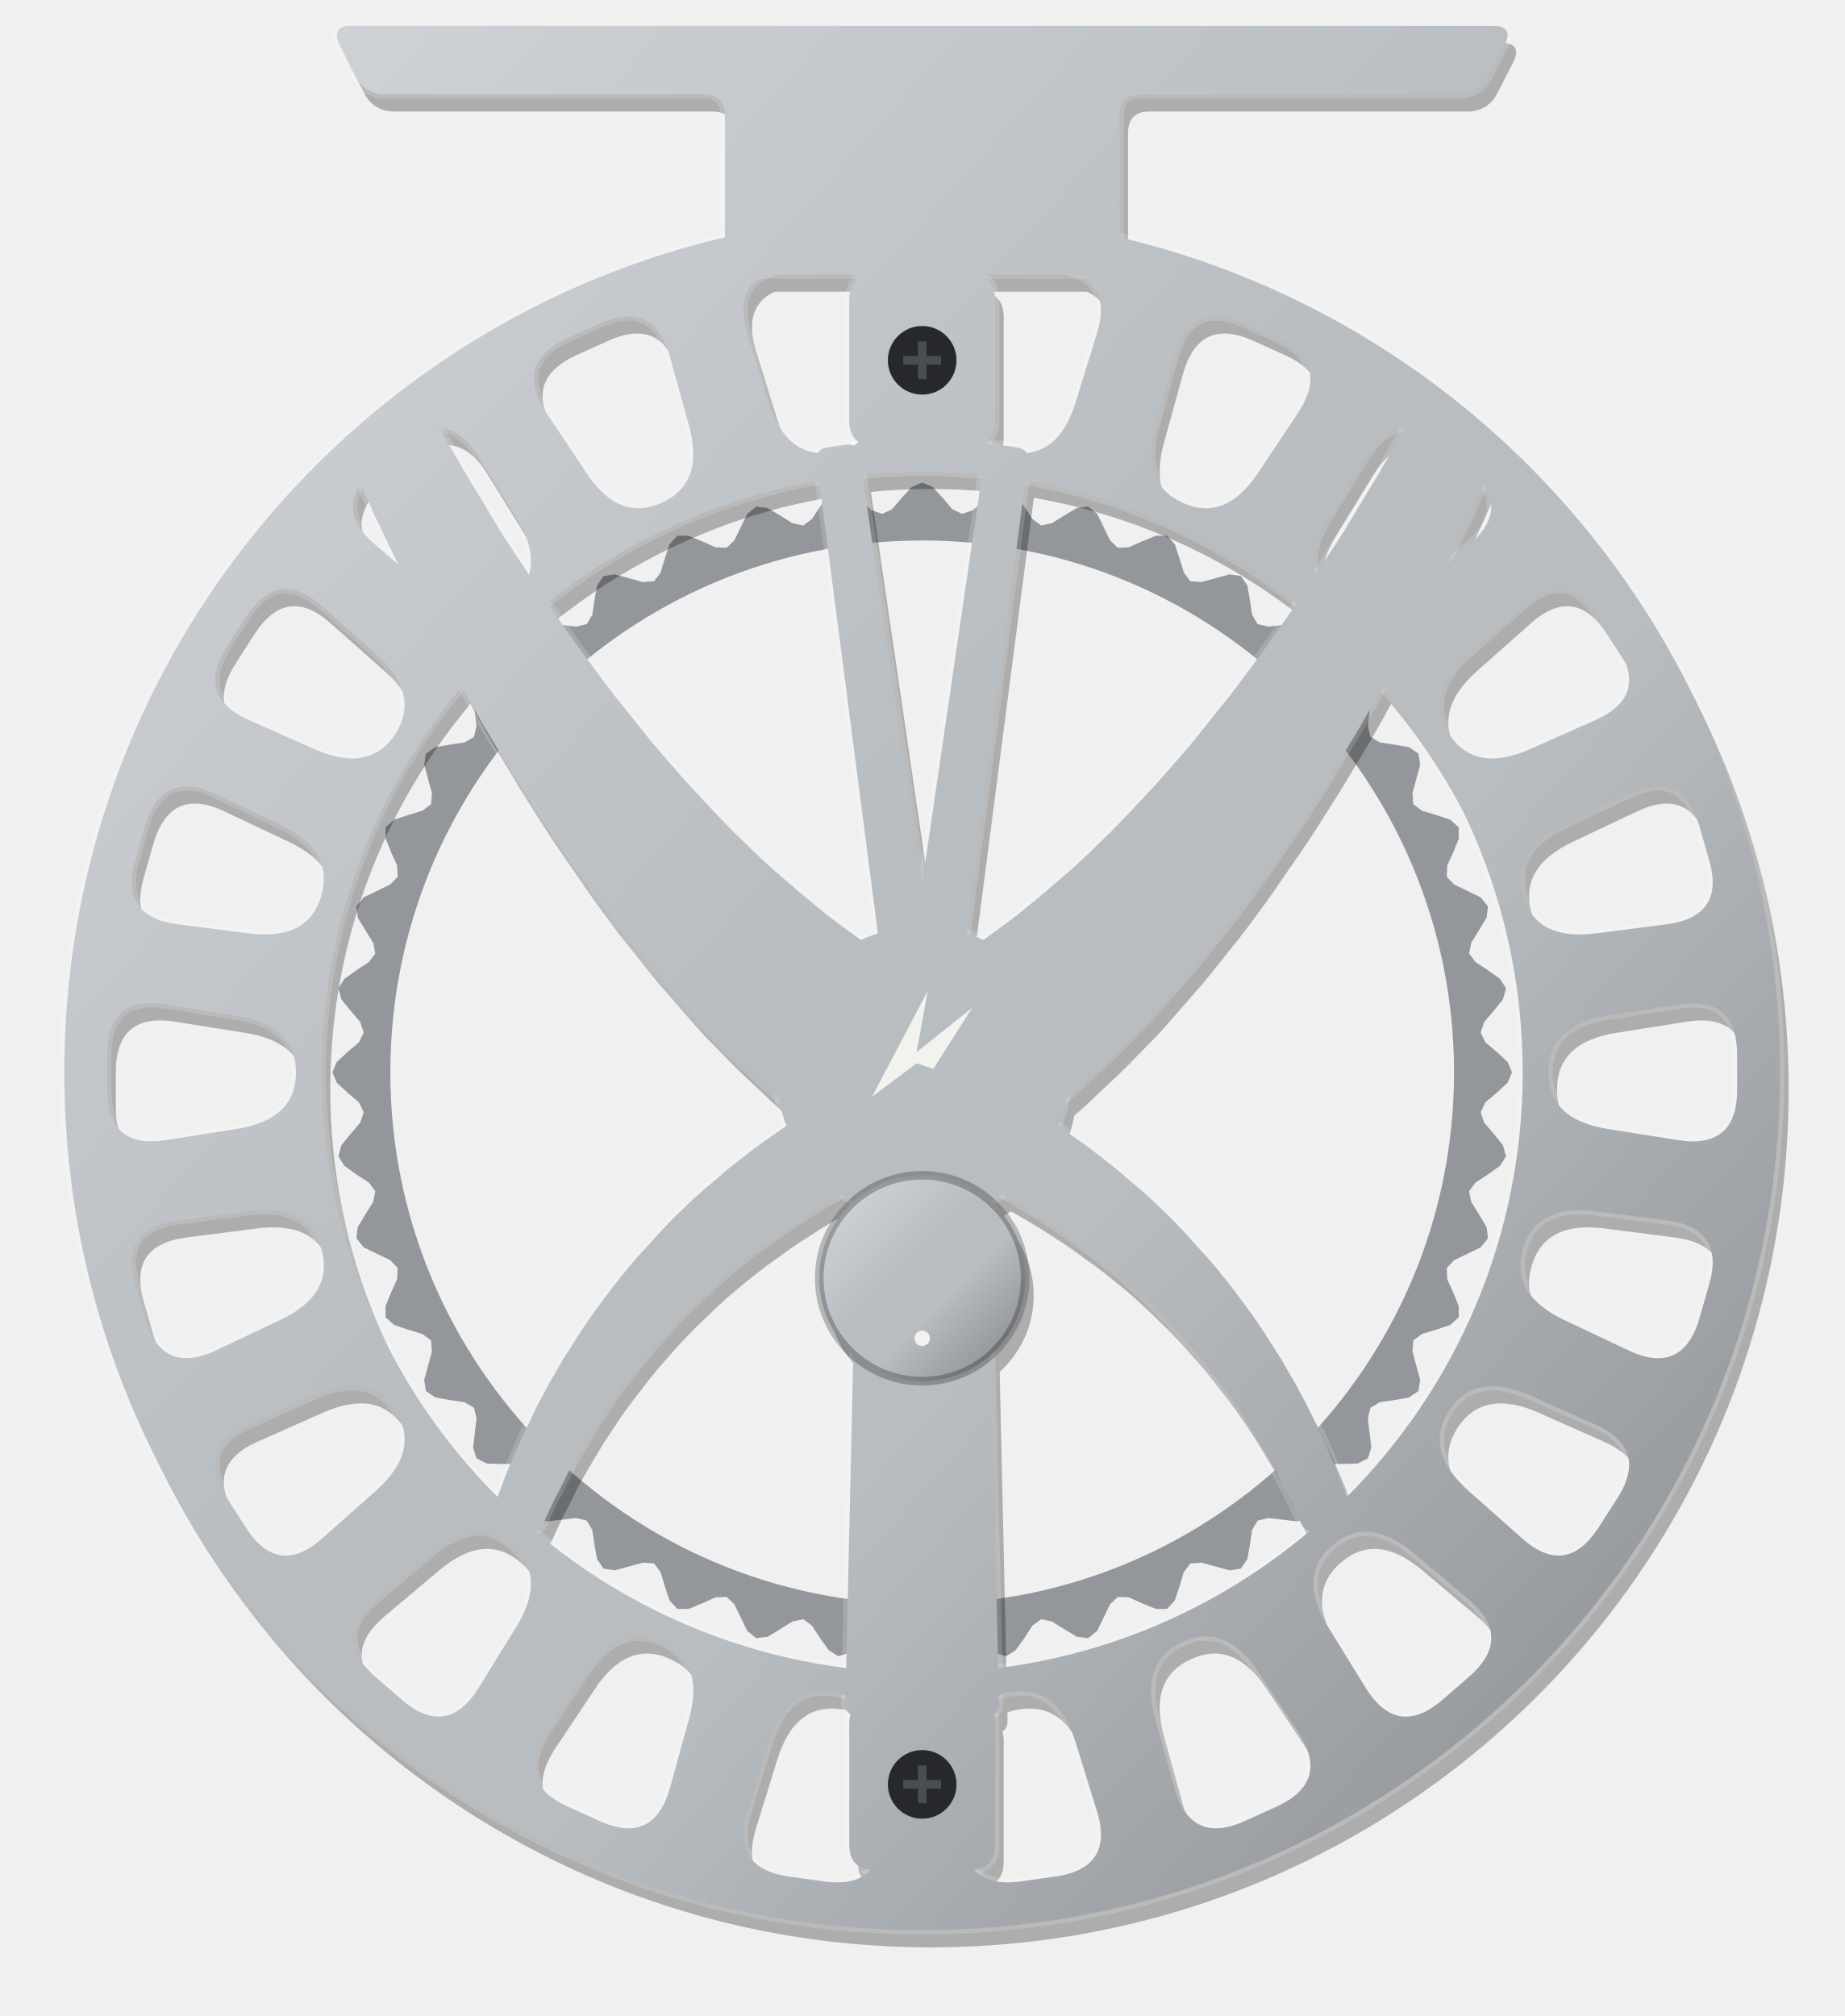
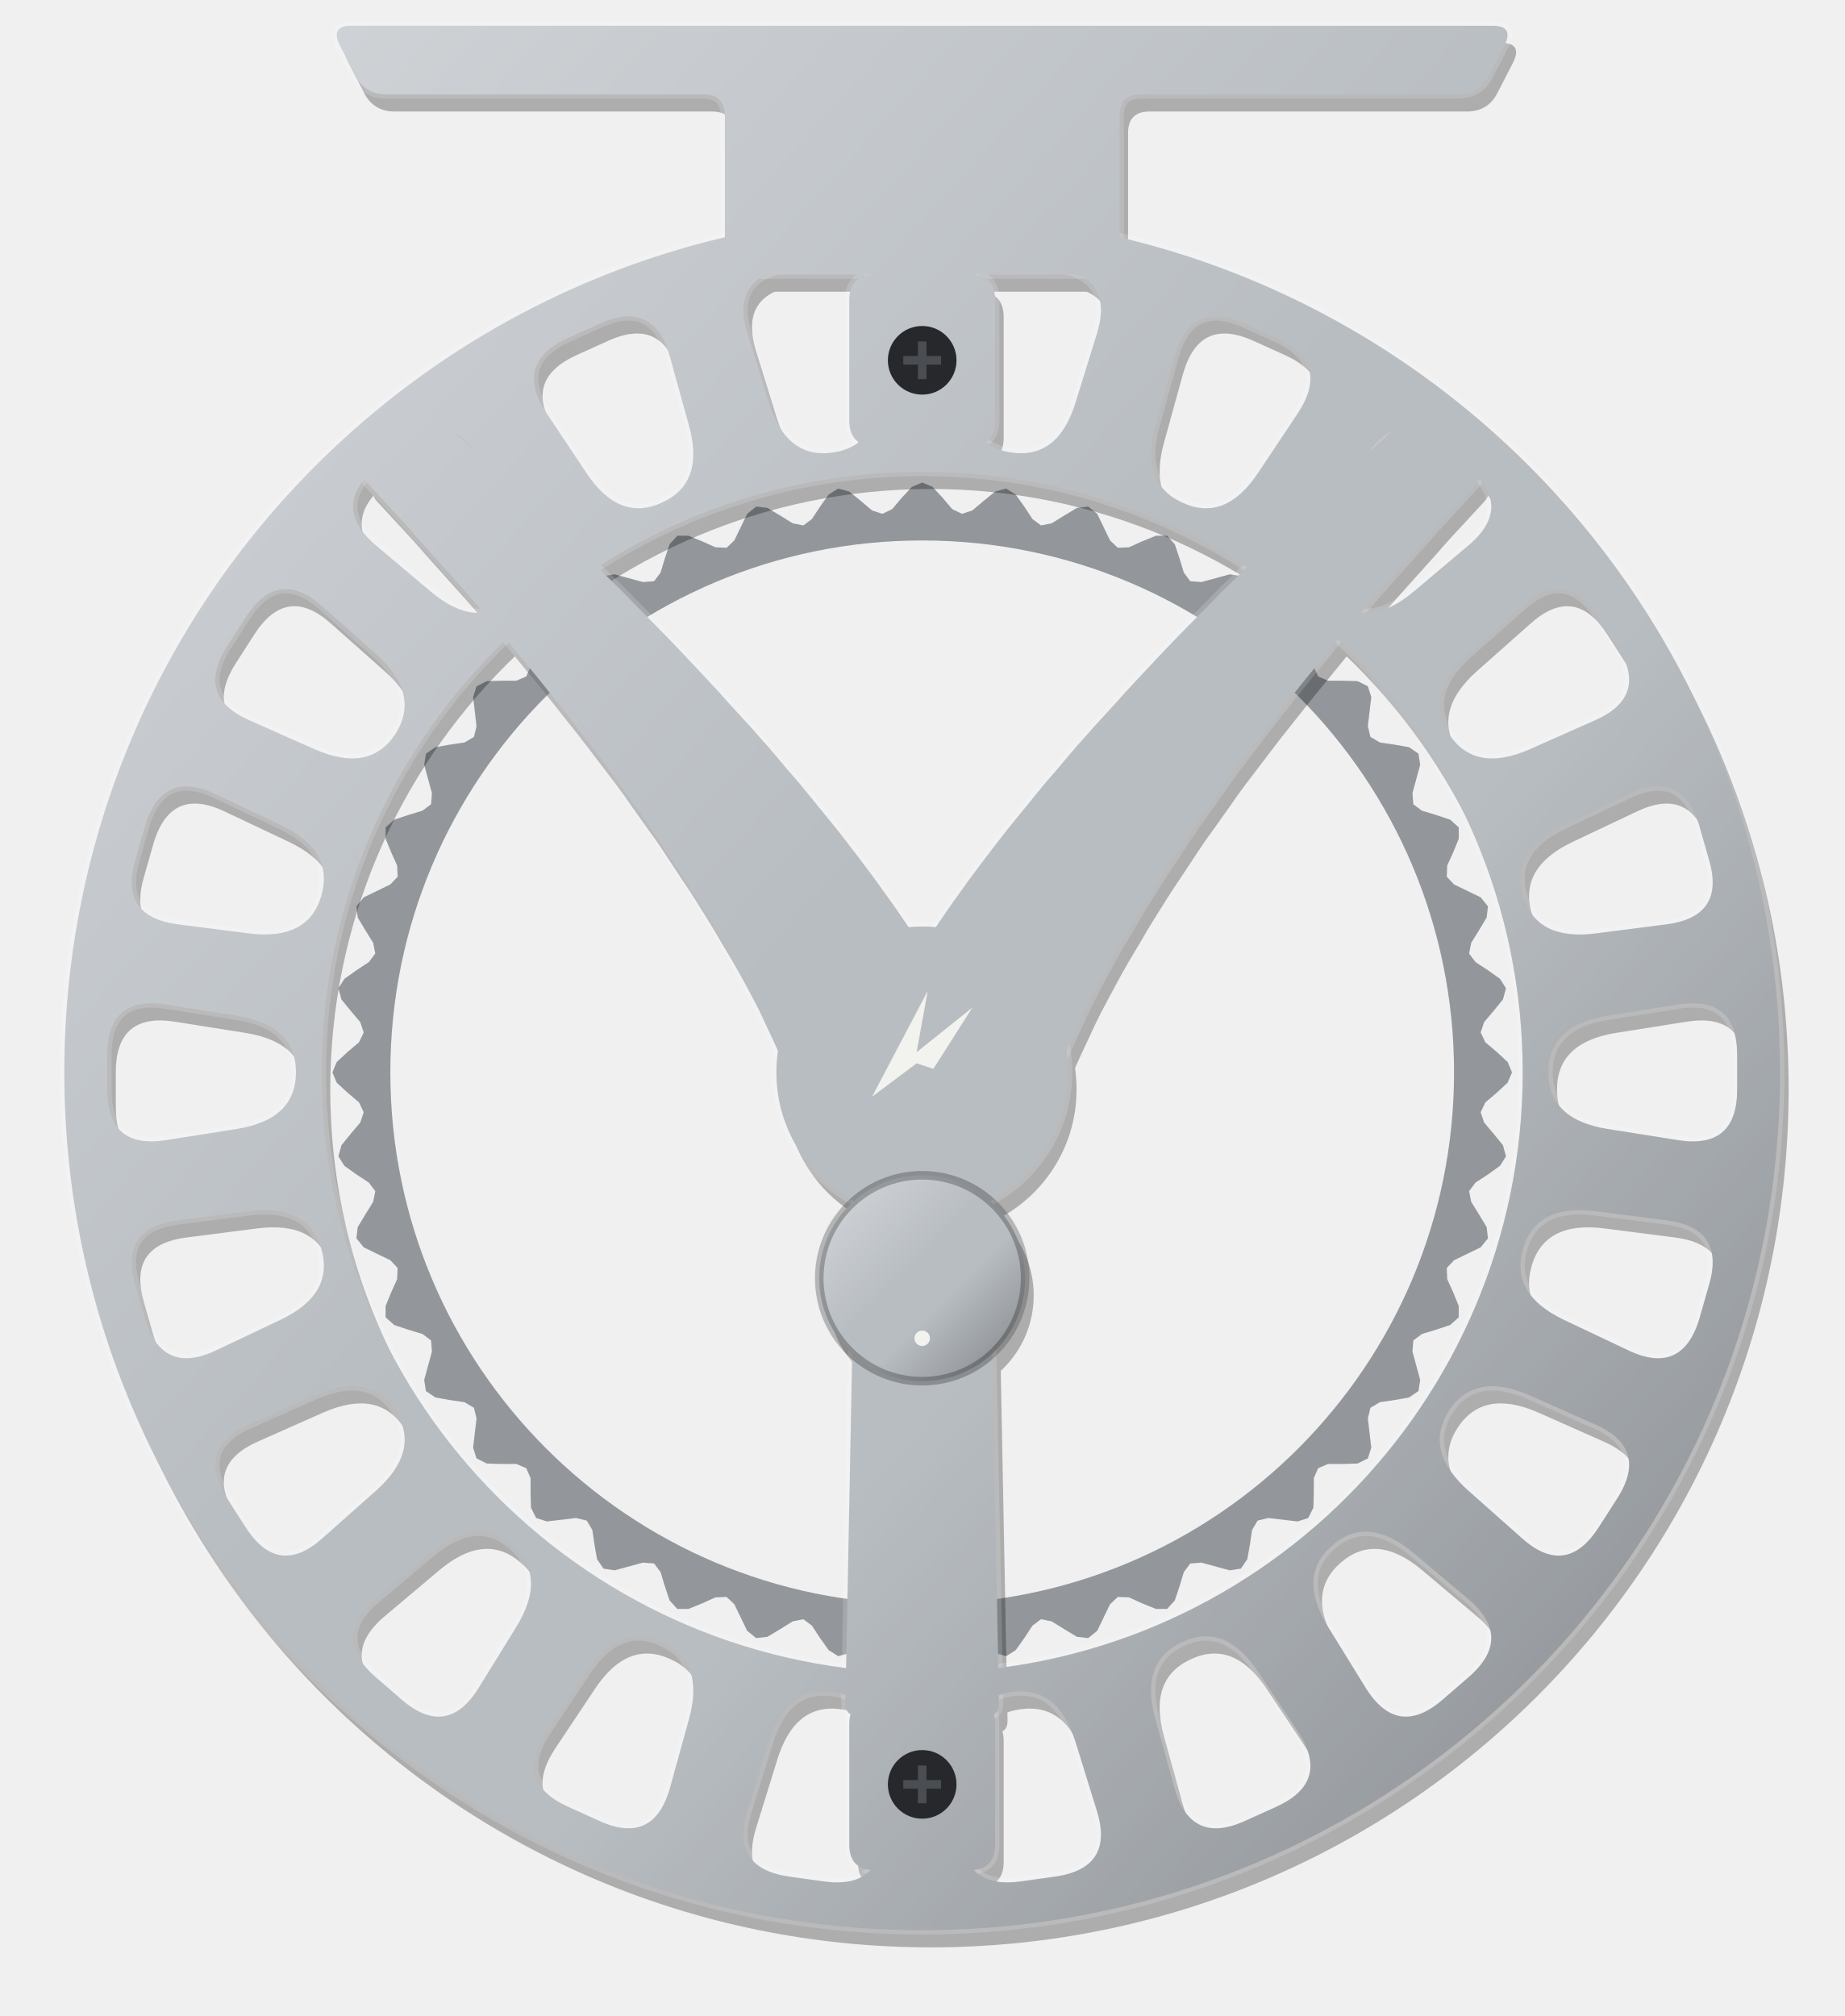
<svg xmlns="http://www.w3.org/2000/svg" viewBox="-215 -250 430 470" color="#b8bdc2">
  <defs>
    <linearGradient id="sheen" x1="0" y1="0" x2="1" y2="1">
      <stop offset="0" stop-color="#fff" stop-opacity=".4" />
      <stop offset=".45" stop-color="#fff" stop-opacity="0" />
      <stop offset=".6" stop-color="#000" stop-opacity="0" />
      <stop offset="1" stop-color="#000" stop-opacity=".3" />
    </linearGradient>
    <g id="back" fill-rule="evenodd">
      <path d="M137.5 0L136.5 2.4L133.9 4.8L131.3 7L130.2 9.3L131 11.7L133.2 14.3L135.4 17L136.1 19.6L134.7 21.8L131.9 23.8L129 25.7L127.5 27.7L128 30.2L129.8 33.1L131.6 36.1L131.9 38.7L130.2 40.8L127.1 42.3L124 43.8L122.3 45.6L122.4 48.2L123.8 51.3L125.1 54.5L125.1 57.1L123.1 58.9L119.8 60L116.5 61L114.5 62.5L114.3 65.1L115.2 68.4L116.1 71.7L115.7 74.3L113.5 75.8L110.1 76.4L106.7 76.9L104.5 78.2L103.9 80.7L104.3 84.1L104.7 87.5L103.9 90L101.5 91.2L98.1 91.3L94.6 91.3L92.3 92.3L91.3 94.6L91.3 98.1L91.2 101.5L90 103.9L87.5 104.7L84.1 104.3L80.7 103.9L78.2 104.5L76.9 106.7L76.4 110.1L75.8 113.5L74.3 115.7L71.7 116.1L68.4 115.2L65.1 114.3L62.5 114.5L61 116.5L60 119.8L58.9 123.1L57.1 125.1L54.5 125.1L51.3 123.8L48.2 122.4L45.6 122.3L43.8 124L42.3 127.1L40.8 130.2L38.7 131.9L36.1 131.6L33.1 129.8L30.2 128L27.7 127.5L25.7 129L23.8 131.9L21.8 134.7L19.6 136.1L17 135.4L14.3 133.2L11.7 131L9.3 130.2L7 131.3L4.8 133.9L2.4 136.5L0 137.5L-2.4 136.5L-4.8 133.9L-7 131.3L-9.3 130.2L-11.7 131L-14.3 133.2L-17 135.4L-19.6 136.1L-21.8 134.7L-23.8 131.9L-25.7 129L-27.7 127.5L-30.2 128L-33.1 129.8L-36.1 131.6L-38.7 131.9L-40.8 130.2L-42.3 127.1L-43.8 124L-45.6 122.3L-48.2 122.4L-51.3 123.8L-54.5 125.1L-57.1 125.1L-58.9 123.1L-60 119.8L-61 116.5L-62.5 114.5L-65.1 114.3L-68.4 115.2L-71.7 116.1L-74.3 115.7L-75.8 113.5L-76.4 110.1L-76.9 106.7L-78.2 104.5L-80.7 103.9L-84.1 104.3L-87.5 104.7L-90 103.9L-91.2 101.5L-91.3 98.1L-91.3 94.6L-92.3 92.3L-94.6 91.3L-98.1 91.3L-101.5 91.2L-103.9 90L-104.7 87.5L-104.3 84.1L-103.9 80.7L-104.5 78.2L-106.7 76.9L-110.1 76.4L-113.5 75.8L-115.7 74.3L-116.1 71.7L-115.2 68.4L-114.3 65.1L-114.5 62.5L-116.5 61L-119.8 60L-123.1 58.9L-125.1 57.1L-125.1 54.5L-123.8 51.3L-122.4 48.2L-122.3 45.6L-124 43.8L-127.1 42.3L-130.2 40.8L-131.9 38.7L-131.6 36.1L-129.8 33.1L-128 30.2L-127.5 27.7L-129 25.7L-131.9 23.8L-134.7 21.8L-136.1 19.6L-135.4 17L-133.2 14.3L-131 11.7L-130.2 9.3L-131.3 7L-133.9 4.8L-136.5 2.4L-137.5 0L-136.5 -2.4L-133.9 -4.8L-131.3 -7L-130.2 -9.3L-131 -11.7L-133.2 -14.3L-135.4 -17L-136.1 -19.6L-134.7 -21.8L-131.9 -23.8L-129 -25.7L-127.5 -27.7L-128 -30.2L-129.8 -33.1L-131.6 -36.1L-131.9 -38.7L-130.2 -40.8L-127.1 -42.3L-124 -43.8L-122.3 -45.6L-122.4 -48.2L-123.8 -51.3L-125.1 -54.5L-125.1 -57.1L-123.1 -58.9L-119.8 -60L-116.5 -61L-114.5 -62.5L-114.3 -65.1L-115.2 -68.4L-116.1 -71.7L-115.7 -74.3L-113.5 -75.8L-110.1 -76.4L-106.7 -76.9L-104.5 -78.2L-103.9 -80.7L-104.3 -84.1L-104.7 -87.5L-103.9 -90L-101.5 -91.2L-98.1 -91.3L-94.6 -91.3L-92.3 -92.3L-91.3 -94.6L-91.3 -98.1L-91.2 -101.5L-90 -103.9L-87.5 -104.7L-84.1 -104.3L-80.7 -103.9L-78.2 -104.5L-76.9 -106.7L-76.4 -110.1L-75.8 -113.5L-74.3 -115.7L-71.7 -116.1L-68.4 -115.2L-65.1 -114.3L-62.5 -114.5L-61 -116.5L-60 -119.8L-58.9 -123.1L-57.1 -125.1L-54.5 -125.1L-51.3 -123.8L-48.2 -122.4L-45.6 -122.3L-43.8 -124L-42.3 -127.1L-40.8 -130.2L-38.7 -131.9L-36.1 -131.6L-33.1 -129.8L-30.2 -128L-27.7 -127.5L-25.7 -129L-23.8 -131.9L-21.8 -134.7L-19.6 -136.1L-17 -135.4L-14.3 -133.2L-11.7 -131L-9.3 -130.2L-7 -131.3L-4.8 -133.9L-2.4 -136.5L0 -137.5L2.4 -136.5L4.8 -133.9L7 -131.3L9.3 -130.2L11.7 -131L14.3 -133.2L17 -135.4L19.6 -136.1L21.8 -134.7L23.8 -131.9L25.7 -129L27.7 -127.5L30.2 -128L33.1 -129.8L36.1 -131.6L38.7 -131.9L40.8 -130.2L42.3 -127.1L43.8 -124L45.6 -122.3L48.2 -122.4L51.3 -123.8L54.5 -125.1L57.1 -125.1L58.9 -123.1L60 -119.8L61 -116.5L62.5 -114.5L65.1 -114.3L68.4 -115.2L71.7 -116.1L74.3 -115.7L75.8 -113.5L76.4 -110.1L76.9 -106.7L78.2 -104.5L80.7 -103.9L84.1 -104.3L87.5 -104.7L90 -103.9L91.2 -101.5L91.3 -98.1L91.3 -94.6L92.3 -92.3L94.6 -91.3L98.1 -91.3L101.5 -91.2L103.9 -90L104.7 -87.5L104.3 -84.1L103.9 -80.7L104.5 -78.2L106.7 -76.9L110.1 -76.4L113.5 -75.8L115.7 -74.3L116.1 -71.7L115.2 -68.4L114.3 -65.1L114.5 -62.5L116.5 -61L119.8 -60L123.1 -58.9L125.1 -57.1L125.1 -54.5L123.8 -51.3L122.4 -48.2L122.3 -45.6L124 -43.8L127.1 -42.3L130.2 -40.8L131.9 -38.7L131.6 -36.1L129.8 -33.1L128 -30.2L127.5 -27.7L129 -25.7L131.9 -23.8L134.7 -21.8L136.1 -19.6L135.4 -17L133.2 -14.3L131 -11.7L130.2 -9.3L131.3 -7L133.9 -4.8L136.5 -2.4ZM-124 0a124 124 0 1 0 248 0a124 124 0 1 0 -248 0Z" />
    </g>
    <g id="body" fill-rule="evenodd">
      <path d="M-200 0a200 200 0 1 0 400 0a200 200 0 1 0 -400 0ZM-140 0a140 140 0 1 0 280 0a140 140 0 1 0 -280 0ZM20.8 -144.5Q9.9 -146.1 9.7 -160.1L9.4 -176.6Q9.2 -190.6 23.1 -188.6L31 -187.5Q44.9 -185.5 40.7 -172.1L35.8 -156.3Q31.7 -142.9 20.8 -144.5ZM60.7 -132.8Q50.6 -137.4 54.4 -150.9L58.8 -166.8Q62.6 -180.3 75.3 -174.5L82.6 -171.2Q95.3 -165.4 87.6 -153.7L78.4 -139.9Q70.7 -128.2 60.7 -132.8ZM95.6 -110.3Q87.3 -117.5 94.7 -129.4L103.4 -143.5Q110.8 -155.4 121.4 -146.2L127.4 -141Q138 -131.8 127.3 -122.8L114.6 -112.1Q103.9 -103.1 95.6 -110.3ZM122.8 -78.9Q116.9 -88.2 127.3 -97.5L139.7 -108.5Q150.1 -117.9 157.7 -106.1L162 -99.4Q169.6 -87.6 156.7 -82L141.6 -75.3Q128.8 -69.7 122.8 -78.9ZM140.1 -41.1Q137 -51.7 149.6 -57.7L164.6 -64.8Q177.2 -70.8 181.2 -57.4L183.4 -49.7Q187.4 -36.3 173.5 -34.5L157.1 -32.4Q143.2 -30.6 140.1 -41.1ZM146 0Q146 -11 159.8 -13.2L176.2 -15.8Q190 -18 190 -4L190 4Q190 18 176.2 15.8L159.8 13.2Q146 11 146 0ZM140.1 41.1Q143.2 30.6 157.1 32.4L173.5 34.5Q187.4 36.3 183.4 49.7L181.2 57.4Q177.2 70.8 164.6 64.8L149.6 57.7Q137 51.7 140.1 41.1ZM122.8 78.9Q128.8 69.7 141.6 75.3L156.7 82Q169.6 87.6 162 99.4L157.7 106.1Q150.1 117.9 139.7 108.5L127.3 97.5Q116.9 88.2 122.8 78.9ZM95.6 110.3Q103.9 103.1 114.6 112.1L127.3 122.8Q138 131.8 127.4 141L121.4 146.2Q110.8 155.4 103.4 143.5L94.7 129.4Q87.3 117.5 95.6 110.3ZM60.7 132.8Q70.7 128.2 78.4 139.9L87.6 153.7Q95.3 165.4 82.6 171.2L75.3 174.5Q62.6 180.3 58.8 166.8L54.4 150.9Q50.6 137.4 60.7 132.8ZM20.8 144.5Q31.7 142.9 35.8 156.3L40.7 172.1Q44.9 185.5 31 187.5L23.1 188.6Q9.2 190.6 9.4 176.6L9.7 160.1Q9.9 146.1 20.8 144.5ZM-20.8 144.5Q-9.9 146.1 -9.7 160.1L-9.4 176.6Q-9.2 190.6 -23.1 188.6L-31 187.5Q-44.9 185.5 -40.7 172.1L-35.8 156.3Q-31.7 142.9 -20.8 144.5ZM-60.7 132.8Q-50.6 137.4 -54.4 150.9L-58.8 166.8Q-62.6 180.3 -75.3 174.5L-82.6 171.2Q-95.3 165.4 -87.6 153.7L-78.4 139.9Q-70.7 128.2 -60.7 132.8ZM-95.6 110.3Q-87.3 117.5 -94.7 129.4L-103.4 143.5Q-110.8 155.4 -121.4 146.2L-127.4 141Q-138 131.8 -127.3 122.8L-114.6 112.1Q-103.9 103.1 -95.6 110.3ZM-122.8 78.9Q-116.9 88.2 -127.3 97.5L-139.7 108.5Q-150.1 117.9 -157.7 106.1L-162 99.4Q-169.6 87.6 -156.7 82L-141.6 75.3Q-128.8 69.7 -122.8 78.9ZM-140.1 41.1Q-137 51.7 -149.6 57.7L-164.6 64.8Q-177.2 70.8 -181.2 57.4L-183.4 49.7Q-187.4 36.3 -173.5 34.5L-157.1 32.4Q-143.2 30.6 -140.1 41.1ZM-146 0Q-146 11 -159.8 13.2L-176.2 15.8Q-190 18 -190 4L-190 -4Q-190 -18 -176.2 -15.8L-159.8 -13.2Q-146 -11 -146 0ZM-140.1 -41.1Q-143.2 -30.6 -157.1 -32.4L-173.5 -34.5Q-187.4 -36.3 -183.4 -49.7L-181.2 -57.4Q-177.2 -70.8 -164.6 -64.8L-149.6 -57.7Q-137 -51.7 -140.1 -41.1ZM-122.8 -78.9Q-128.8 -69.7 -141.6 -75.3L-156.7 -82Q-169.6 -87.6 -162 -99.4L-157.7 -106.1Q-150.1 -117.9 -139.7 -108.5L-127.3 -97.5Q-116.9 -88.2 -122.8 -78.9ZM-95.6 -110.3Q-103.9 -103.1 -114.6 -112.1L-127.3 -122.8Q-138 -131.8 -127.4 -141L-121.4 -146.2Q-110.8 -155.4 -103.4 -143.5L-94.7 -129.4Q-87.3 -117.5 -95.6 -110.3ZM-60.7 -132.8Q-70.7 -128.2 -78.4 -139.9L-87.6 -153.7Q-95.3 -165.4 -82.6 -171.2L-75.3 -174.5Q-62.6 -180.3 -58.8 -166.8L-54.4 -150.9Q-50.6 -137.4 -60.7 -132.8ZM-20.8 -144.5Q-31.7 -142.9 -35.8 -156.3L-40.7 -172.1Q-44.9 -185.5 -31 -187.5L-23.1 -188.6Q-9.2 -190.6 -9.4 -176.6L-9.7 -160.1Q-9.9 -146.1 -20.8 -144.5Z" />
      <path d="M-135.8 -239.5Q-138 -244 -133 -244L133 -244Q138 -244 135.8 -239.5L132.2 -232.5Q130 -228 125 -228L51 -228Q46 -228 46 -223L46 -191Q46 -186 41 -186L-41 -186Q-46 -186 -46 -191L-46 -223Q-46 -228 -51 -228L-125 -228Q-130 -228 -132.2 -232.5Z" />
      <path d="M-11 -146Q-17 -146 -17 -152L-17 -180Q-17 -186 -11 -186L11 -186Q17 -186 17 -180L17 -152Q17 -146 11 -146Z" />
      <path d="M11 146Q17 146 17 152L17 180Q17 186 11 186L-11 186Q-17 186 -17 180L-17 152Q-17 146 -11 146Z" />
-       <path d="M4.1 -16.1Q5.7 -18.7 3 -20.1L-0.2 -21.9Q-2.8 -23.4 -5.4 -25L-8.8 -27.2Q-11.4 -28.8 -13.8 -30.5L-17.5 -33.2Q-20 -35 -22.3 -36.8L-26.2 -40Q-28.6 -41.9 -30.8 -43.9L-35 -47.5Q-37.2 -49.5 -39.4 -51.6L-43.7 -55.8Q-45.8 -57.9 -47.9 -60.1L-52.4 -64.9Q-54.5 -67.1 -56.4 -69.3L-61.1 -74.7Q-63.1 -77 -64.9 -79.3L-69.7 -85.3Q-71.6 -87.6 -73.4 -90L-78.3 -96.6Q-80.1 -99 -81.8 -101.5L-86.9 -108.7Q-88.6 -111.1 -90.2 -113.7L-95.3 -121.5Q-97 -124 -98.6 -126.6L-103.7 -135.1Q-105.3 -137.6 -106.8 -140.2L-112.1 -149.4Q-113.6 -152 -116.3 -150.7L-130.6 -143.5Q-133.3 -142.2 -132 -139.4L-127.4 -129.3Q-126.1 -126.6 -124.8 -123.9L-120.2 -114.4Q-118.9 -111.7 -117.5 -109L-112.9 -100.1Q-111.5 -97.4 -110 -94.8L-105.4 -86.4Q-103.9 -83.7 -102.4 -81.1L-97.7 -73.3Q-96.2 -70.7 -94.6 -68.2L-89.9 -60.8Q-88.3 -58.3 -86.6 -55.8L-81.9 -49Q-80.2 -46.5 -78.5 -44.1L-73.8 -37.7Q-72 -35.3 -70.1 -33L-65.4 -27.1Q-63.5 -24.7 -61.5 -22.5L-56.8 -17.1Q-54.8 -14.8 -52.8 -12.6L-48 -7.7Q-45.9 -5.5 -43.7 -3.4L-38.9 1.1Q-36.8 3.2 -34.5 5.2L-29.6 9.3Q-27.3 11.3 -25 13.1L-20 16.8Q-17.7 18.7 -16.1 16.1Z" />
-       <path d="M16.1 16.1Q17.7 18.7 20 16.8L25 13.1Q27.3 11.3 29.6 9.3L34.5 5.2Q36.8 3.2 38.9 1.1L43.7 -3.4Q45.9 -5.5 48 -7.7L52.8 -12.6Q54.8 -14.8 56.8 -17.1L61.5 -22.5Q63.5 -24.7 65.4 -27.1L70.1 -33Q72 -35.3 73.8 -37.7L78.5 -44.1Q80.2 -46.5 81.9 -49L86.6 -55.8Q88.3 -58.3 89.9 -60.8L94.6 -68.2Q96.2 -70.7 97.7 -73.3L102.4 -81.1Q103.9 -83.7 105.4 -86.4L110 -94.8Q111.5 -97.4 112.9 -100.1L117.5 -109Q118.9 -111.7 120.2 -114.4L124.8 -123.9Q126.1 -126.6 127.4 -129.3L132 -139.4Q133.3 -142.2 130.6 -143.5L116.3 -150.7Q113.6 -152 112.1 -149.4L106.8 -140.2Q105.3 -137.6 103.7 -135.1L98.6 -126.6Q97 -124 95.3 -121.5L90.2 -113.7Q88.6 -111.1 86.9 -108.7L81.8 -101.5Q80.1 -99 78.3 -96.6L73.4 -90Q71.6 -87.6 69.7 -85.3L64.9 -79.3Q63.1 -77 61.1 -74.7L56.4 -69.3Q54.5 -67.1 52.4 -64.9L47.9 -60.1Q45.8 -57.9 43.7 -55.8L39.4 -51.6Q37.2 -49.5 35 -47.5L30.8 -43.9Q28.6 -41.9 26.2 -40L22.3 -36.8Q20 -35 17.5 -33.2L13.8 -30.5Q11.4 -28.8 8.8 -27.2L5.4 -25Q2.8 -23.4 0.2 -21.9L-3 -20.1Q-5.7 -18.7 -4.1 -16.1Z" />
-       <path d="M-9.4 2.8Q-10.7 0 -13.3 1.5L-17.3 3.6Q-19.9 5.1 -22.5 6.6L-26.2 8.9Q-28.8 10.5 -31.3 12.2L-34.7 14.6Q-37.2 16.3 -39.6 18.1L-42.8 20.6Q-45.2 22.4 -47.4 24.4L-50.5 27Q-52.7 28.9 -54.9 31L-57.7 33.7Q-59.8 35.8 -61.8 38L-64.4 40.9Q-66.5 43.1 -68.4 45.4L-70.8 48.4Q-72.7 50.7 -74.4 53.1L-76.7 56.2Q-78.4 58.6 -80.1 61.2L-82.1 64.4Q-83.8 66.9 -85.2 69.5L-87.2 72.9Q-88.6 75.5 -90 78.2L-91.7 81.8Q-93.1 84.5 -94.3 87.3L-95.9 91Q-97.1 93.8 -98.1 96.6L-99.6 100.6Q-100.6 103.4 -97.8 104.5L-92.2 106.6Q-89.4 107.7 -88.2 104.9L-86.7 101.6Q-85.4 98.9 -84 96.3L-82.5 93.2Q-81.1 90.6 -79.6 88L-77.9 85.2Q-76.4 82.6 -74.7 80.1L-73 77.5Q-71.3 75 -69.5 72.6L-67.7 70.3Q-65.9 67.9 -64 65.6L-62.1 63.4Q-60.1 61.1 -58.1 58.9L-56.1 56.8Q-54 54.7 -51.8 52.6L-49.8 50.7Q-47.6 48.6 -45.3 46.7L-43.1 44.9Q-40.8 43 -38.4 41.2L-36 39.5Q-33.6 37.7 -31.1 36L-28.6 34.4Q-26.1 32.7 -23.5 31.2L-20.8 29.6Q-18.2 28.1 -15.5 26.7L-12.6 25.2Q-9.9 23.9 -7.2 22.6L-4.1 21.2Q-1.3 20 -2.6 17.2Z" />
-       <path d="M2.6 17.2Q1.3 20 4.1 21.2L7.2 22.6Q9.9 23.9 12.6 25.2L15.5 26.7Q18.2 28.1 20.8 29.6L23.5 31.2Q26.1 32.7 28.6 34.4L31.1 36Q33.6 37.7 36 39.5L38.4 41.2Q40.8 43 43.1 44.9L45.3 46.7Q47.6 48.6 49.8 50.7L51.8 52.6Q54 54.7 56.1 56.8L58.1 58.9Q60.1 61.1 62.1 63.4L64 65.6Q65.9 67.9 67.7 70.3L69.5 72.6Q71.3 75 73 77.5L74.7 80.1Q76.4 82.6 77.9 85.2L79.6 88Q81.1 90.6 82.5 93.2L84 96.3Q85.4 98.9 86.7 101.6L88.2 104.9Q89.4 107.7 92.2 106.6L97.8 104.5Q100.6 103.4 99.6 100.6L98.1 96.6Q97.1 93.8 95.9 91L94.3 87.3Q93.1 84.5 91.7 81.8L90 78.2Q88.6 75.5 87.2 72.9L85.2 69.5Q83.8 66.9 82.1 64.4L80.1 61.2Q78.4 58.6 76.7 56.2L74.4 53.1Q72.7 50.7 70.8 48.4L68.4 45.4Q66.5 43.1 64.4 40.9L61.8 38Q59.8 35.8 57.7 33.7L54.9 31Q52.7 28.9 50.5 27L47.4 24.4Q45.2 22.4 42.8 20.6L39.6 18.1Q37.2 16.3 34.7 14.6L31.3 12.2Q28.8 10.5 26.2 8.9L22.5 6.6Q19.9 5.1 17.3 3.6L13.3 1.5Q10.7 0 9.4 2.8Z" />
-       <path d="M-1 -30.4Q1.9 -30.8 1.5 -33.8L-14.6 -143.7Q-15 -146.7 -18 -146.3L-22 -145.7Q-25 -145.3 -24.6 -142.3L-10.3 -32.2Q-9.9 -29.2 -7 -29.6Z" />
-       <path d="M7 -29.6Q9.9 -29.2 10.3 -32.2L24.6 -142.3Q25 -145.3 22 -145.7L18 -146.3Q15 -146.7 14.6 -143.7L-1.5 -33.8Q-1.9 -30.8 1 -30.4Z" />
-       <path d="M-12 20Q-15 20 -15.1 23L-17.9 147Q-18 150 -15 150L15 150Q18 150 17.9 147L15.1 23Q15 20 12 20Z" />
+       <path d="M-12 0Q-15 0 -15.1 3L-17.9 147Q-18 150 -15 150L15 150Q18 150 17.9 147L15.1 3Q15 0 12 0Z" />
+       <path d="M25.3 7.8Q28.1 9 29.1 6.2L30.2 3.3Q31.2 0.5 32.4 -2.2L33.9 -5.6Q35.1 -8.3 36.4 -11L38.2 -14.9Q39.5 -17.6 40.9 -20.2L43.2 -24.5Q44.6 -27.1 46.1 -29.7L48.9 -34.4Q50.4 -37 52 -39.6L55.2 -44.7Q56.8 -47.2 58.5 -49.7L62.2 -55.3Q63.8 -57.8 65.6 -60.2L69.8 -66.1Q71.5 -68.6 73.3 -71L78.1 -77.3Q79.9 -79.7 81.7 -82L87 -88.7Q88.8 -91 90.7 -93.3L96.5 -100.4Q98.4 -102.7 100.4 -105L106.7 -112.3Q108.7 -114.6 110.7 -116.8L117.6 -124.5Q119.6 -126.8 121.6 -129L129 -137Q131.1 -139.2 129 -141.3L117.8 -152.8Q115.8 -155 113.5 -153L105.1 -145.4Q102.9 -143.4 100.7 -141.4L92.8 -134.1Q90.6 -132.1 88.4 -130L81.1 -123Q78.9 -120.9 76.8 -118.8L69.9 -112.1Q67.8 -109.9 65.7 -107.8L59.3 -101.3Q57.3 -99.2 55.2 -97L49.3 -90.7Q47.3 -88.6 45.3 -86.3L39.9 -80.4Q37.9 -78.1 35.9 -75.9L31 -70.1Q29 -67.9 27.1 -65.5L22.7 -60.1Q20.8 -57.8 18.9 -55.4L14.9 -50.2Q13.1 -47.8 11.3 -45.4L7.7 -40.4Q5.9 -37.9 4.3 -35.5L1 -30.7Q-0.6 -28.2 -2.2 -25.7L-5.1 -21.1Q-6.6 -18.6 -8.1 -16L-10.6 -11.6Q-12.1 -9 -9.3 -7.8Z" />
+       <path d="M9.3 -7.8Q12.1 -9 10.6 -11.6L8.1 -16Q6.6 -18.6 5.1 -21.1L2.2 -25.7Q0.6 -28.2 -1 -30.7L-4.3 -35.5Q-5.9 -37.9 -7.7 -40.4L-11.3 -45.4Q-13.1 -47.8 -14.9 -50.2L-18.9 -55.4Q-20.8 -57.8 -22.7 -60.1L-27.1 -65.5Q-29 -67.9 -31 -70.1L-35.9 -75.9Q-37.9 -78.1 -39.9 -80.4L-45.3 -86.3Q-47.3 -88.6 -49.3 -90.7L-55.2 -97Q-57.3 -99.2 -59.3 -101.3L-65.7 -107.8Q-67.8 -109.9 -69.9 -112.1L-76.8 -118.8Q-78.9 -120.9 -81.1 -123L-88.4 -130Q-90.6 -132.1 -92.8 -134.1L-100.7 -141.4Q-102.9 -143.4 -105.1 -145.4L-113.5 -153Q-115.8 -155 -117.8 -152.8L-129 -141.3Q-131.1 -139.2 -129 -137L-121.6 -129Q-119.6 -126.8 -117.6 -124.5L-110.7 -116.8Q-108.7 -114.6 -106.7 -112.3L-100.4 -105Q-98.4 -102.7 -96.5 -100.4L-90.7 -93.3Q-88.8 -91 -87 -88.7L-81.7 -82Q-79.9 -79.7 -78.1 -77.3L-73.3 -71Q-71.5 -68.6 -69.8 -66.1L-65.6 -60.2Q-63.8 -57.8 -62.2 -55.3L-58.5 -49.7Q-56.8 -47.2 -55.2 -44.7L-52 -39.6Q-50.4 -37 -48.9 -34.4L-46.1 -29.7Q-44.6 -27.1 -43.2 -24.5L-40.9 -20.2Q-39.5 -17.6 -38.2 -14.9L-36.4 -11Q-35.1 -8.3 -33.9 -5.6L-32.4 -2.2Q-31.2 0.5 -30.2 3.3L-29.1 6.2Q-28.1 9 -25.3 7.8Z" />
      <path d="M-34 0a34 34 0 1 0 68 0a34 34 0 1 0 -68 0Z" />
      <path d="M-24 48a24 24 0 1 0 48 0a24 24 0 1 0 -48 0Z" />
    </g>
    <mask id="body-mask">
      <use href="#body" fill="#fff" />
    </mask>
  </defs>
  <use href="#back" fill="currentColor" />
  <use href="#back" fill="#000" opacity=".2" />
  <use href="#body" fill="#000" opacity=".28" transform="translate(2 4)" />
  <use href="#body" fill="none" stroke="#fff" stroke-opacity=".16" stroke-width="2" />
  <use href="#body" fill="currentColor" />
  <rect x="-215" y="-250" width="430" height="470" fill="url(#sheen)" mask="url(#body-mask)" />
  <circle cx="0" cy="-166" r="8" fill="#26282b" />
  <path d="M-4.4 -166H4.4M0 -170.4V-161.6" stroke="#4a4e52" stroke-width="2" />
  <circle cx="0" cy="166" r="8" fill="#26282b" />
  <path d="M-4.4 166H4.4M0 161.6V170.4" stroke="#4a4e52" stroke-width="2" />
  <path d="M-11.7 5.7L1.3 -19L-1.3 -4.7L11.7 -15.1L2.6 -0.8L-1.3 -2.1Z" fill="#f2f2ee" />
  <circle cy="48" r="24" fill="url(#sheen)" />
  <circle cy="48" r="24" fill="none" stroke="#000" stroke-opacity=".25" stroke-width="2" />
  <circle cx="0" cy="62" r="1.8" fill="#f2f2ee" />
</svg>
